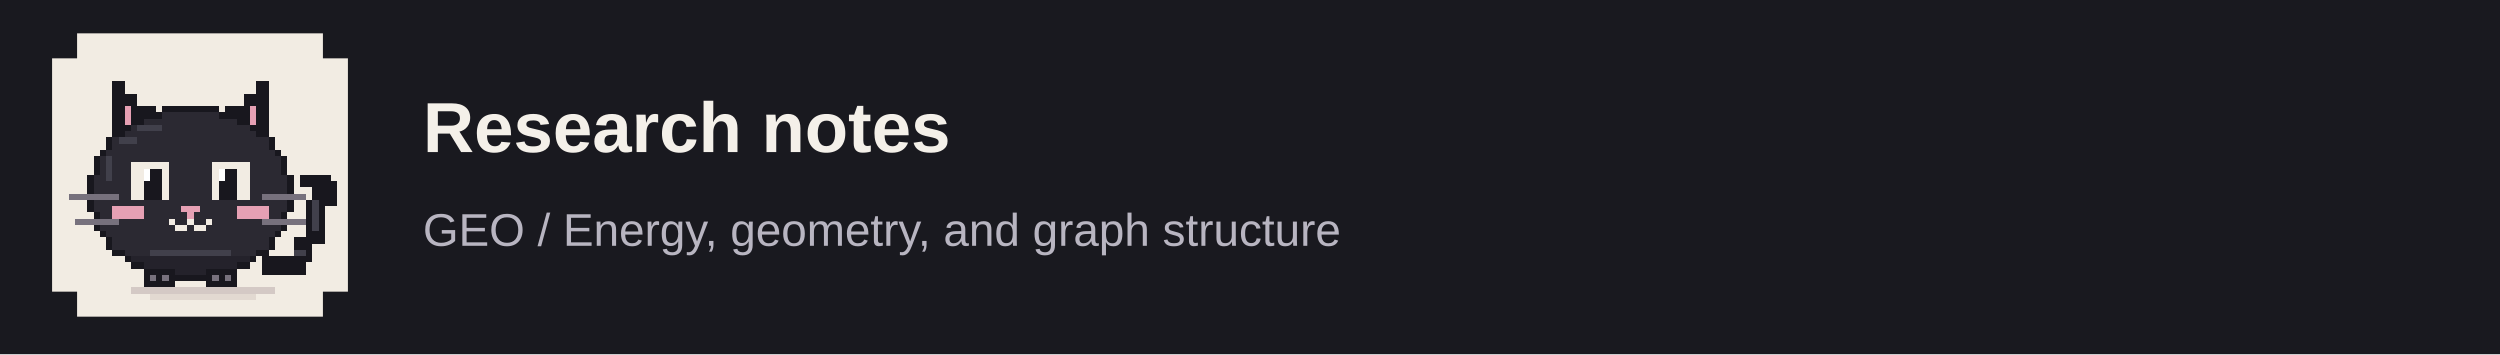
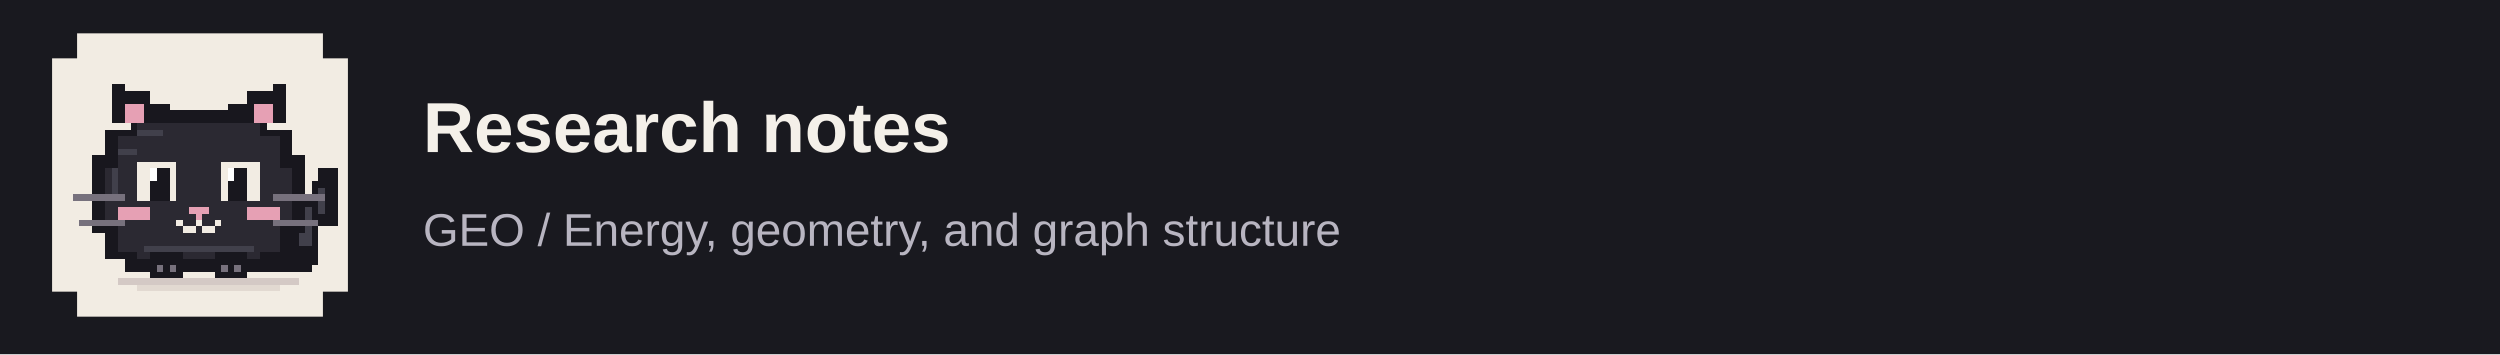
<svg xmlns="http://www.w3.org/2000/svg" width="1200" height="170" viewBox="0 0 1200 170" role="img">
  <rect x="0" y="0" width="1200" height="170" fill="#19191F" />
  <path d="M38 17H154V29H166V139H154V151H38V139H26V29H38Z" fill="#F2ECE3" stroke="#F2ECE3" stroke-width="2" />
-   <g transform="translate(33 24) scale(3)" shape-rendering="crispEdges">
-     <rect x="10" y="38" width="23" height="1" fill="#D4C9C5" />
-     <rect x="13" y="39" width="17" height="1" fill="#E2D9D1" />
-     <rect x="31" y="33" width="7" height="3" fill="#18171E" />
-     <rect x="36" y="30" width="3" height="4" fill="#18171E" />
-     <rect x="38" y="24" width="3" height="7" fill="#18171E" />
-     <rect x="39" y="21" width="4" height="4" fill="#18171E" />
-     <rect x="37" y="20" width="5" height="2" fill="#18171E" />
-     <rect x="39" y="24" width="1" height="5" fill="#41404B" />
-     <rect x="36" y="32" width="2" height="1" fill="#41404B" />
-     <rect x="7" y="5" width="2" height="8" fill="#18171E" />
-     <rect x="9" y="7" width="2" height="7" fill="#18171E" />
-     <rect x="11" y="9" width="3" height="6" fill="#18171E" />
-     <rect x="30" y="5" width="2" height="8" fill="#18171E" />
-     <rect x="28" y="7" width="2" height="7" fill="#18171E" />
-     <rect x="25" y="9" width="3" height="6" fill="#18171E" />
-     <rect x="9" y="9" width="1" height="4" fill="#E6A0B4" />
-     <rect x="10" y="11" width="2" height="3" fill="#E6A0B4" />
-     <rect x="29" y="9" width="1" height="4" fill="#E6A0B4" />
-     <rect x="27" y="11" width="2" height="3" fill="#E6A0B4" />
-     <rect x="15" y="9" width="9" height="1" fill="#18171E" />
-     <rect x="12" y="10" width="3" height="1" fill="#18171E" />
-     <rect x="15" y="10" width="9" height="1" fill="#2B2932" />
-     <rect x="24" y="10" width="3" height="1" fill="#18171E" />
-     <rect x="10" y="11" width="2" height="1" fill="#18171E" />
-     <rect x="12" y="11" width="15" height="1" fill="#2B2932" />
-     <rect x="27" y="11" width="2" height="1" fill="#18171E" />
-     <rect x="9" y="12" width="1" height="1" fill="#18171E" />
-     <rect x="10" y="12" width="19" height="1" fill="#2B2932" />
-     <rect x="29" y="12" width="1" height="1" fill="#18171E" />
-     <rect x="7" y="13" width="2" height="1" fill="#18171E" />
-     <rect x="9" y="13" width="21" height="1" fill="#2B2932" />
-     <rect x="30" y="13" width="2" height="1" fill="#18171E" />
-     <rect x="6" y="14" width="1" height="1" fill="#18171E" />
-     <rect x="7" y="14" width="25" height="1" fill="#2B2932" />
-     <rect x="32" y="14" width="1" height="1" fill="#18171E" />
-     <rect x="6" y="15" width="1" height="1" fill="#18171E" />
-     <rect x="7" y="15" width="25" height="1" fill="#2B2932" />
-     <rect x="32" y="15" width="1" height="1" fill="#18171E" />
-     <rect x="5" y="16" width="1" height="1" fill="#18171E" />
-     <rect x="6" y="16" width="27" height="1" fill="#2B2932" />
-     <rect x="33" y="16" width="1" height="1" fill="#18171E" />
-     <rect x="4" y="17" width="1" height="1" fill="#18171E" />
-     <rect x="5" y="17" width="29" height="1" fill="#2B2932" />
-     <rect x="34" y="17" width="1" height="1" fill="#18171E" />
-     <rect x="4" y="18" width="1" height="1" fill="#18171E" />
-     <rect x="5" y="18" width="29" height="1" fill="#2B2932" />
-     <rect x="34" y="18" width="1" height="1" fill="#18171E" />
-     <rect x="4" y="19" width="1" height="1" fill="#18171E" />
-     <rect x="5" y="19" width="29" height="1" fill="#2B2932" />
-     <rect x="34" y="19" width="1" height="1" fill="#18171E" />
-     <rect x="3" y="20" width="1" height="1" fill="#18171E" />
-     <rect x="4" y="20" width="31" height="1" fill="#2B2932" />
-     <rect x="35" y="20" width="1" height="1" fill="#18171E" />
-     <rect x="3" y="21" width="1" height="1" fill="#18171E" />
-     <rect x="4" y="21" width="31" height="1" fill="#2B2932" />
-     <rect x="35" y="21" width="1" height="1" fill="#18171E" />
-     <rect x="3" y="22" width="1" height="1" fill="#18171E" />
-     <rect x="4" y="22" width="31" height="1" fill="#2B2932" />
-     <rect x="35" y="22" width="1" height="1" fill="#18171E" />
-     <rect x="3" y="23" width="1" height="1" fill="#18171E" />
-     <rect x="4" y="23" width="31" height="1" fill="#2B2932" />
-     <rect x="35" y="23" width="1" height="1" fill="#18171E" />
-     <rect x="3" y="24" width="1" height="1" fill="#18171E" />
-     <rect x="4" y="24" width="31" height="1" fill="#2B2932" />
-     <rect x="35" y="24" width="1" height="1" fill="#18171E" />
-     <rect x="3" y="25" width="1" height="1" fill="#18171E" />
-     <rect x="4" y="25" width="31" height="1" fill="#2B2932" />
-     <rect x="35" y="25" width="1" height="1" fill="#18171E" />
-     <rect x="4" y="26" width="1" height="1" fill="#18171E" />
-     <rect x="5" y="26" width="29" height="1" fill="#2B2932" />
-     <rect x="34" y="26" width="1" height="1" fill="#18171E" />
-     <rect x="4" y="27" width="1" height="1" fill="#18171E" />
-     <rect x="5" y="27" width="29" height="1" fill="#2B2932" />
-     <rect x="34" y="27" width="1" height="1" fill="#18171E" />
-     <rect x="4" y="28" width="1" height="1" fill="#18171E" />
-     <rect x="5" y="28" width="29" height="1" fill="#2B2932" />
-     <rect x="34" y="28" width="1" height="1" fill="#18171E" />
-     <rect x="5" y="29" width="1" height="1" fill="#18171E" />
-     <rect x="6" y="29" width="27" height="1" fill="#2B2932" />
-     <rect x="33" y="29" width="1" height="1" fill="#18171E" />
-     <rect x="6" y="30" width="1" height="1" fill="#18171E" />
-     <rect x="7" y="30" width="25" height="1" fill="#2B2932" />
-     <rect x="32" y="30" width="1" height="1" fill="#18171E" />
-     <rect x="6" y="31" width="1" height="1" fill="#18171E" />
-     <rect x="7" y="31" width="25" height="1" fill="#2B2932" />
-     <rect x="32" y="31" width="1" height="1" fill="#18171E" />
-     <rect x="7" y="32" width="2" height="1" fill="#18171E" />
-     <rect x="9" y="32" width="21" height="1" fill="#2B2932" />
-     <rect x="30" y="32" width="2" height="1" fill="#18171E" />
-     <rect x="9" y="33" width="1" height="1" fill="#18171E" />
-     <rect x="10" y="33" width="19" height="1" fill="#24222B" />
-     <rect x="29" y="33" width="1" height="1" fill="#18171E" />
-     <rect x="10" y="34" width="2" height="1" fill="#18171E" />
-     <rect x="12" y="34" width="15" height="1" fill="#24222B" />
-     <rect x="27" y="34" width="2" height="1" fill="#18171E" />
-     <rect x="12" y="35" width="3" height="1" fill="#18171E" />
-     <rect x="15" y="35" width="9" height="1" fill="#24222B" />
-     <rect x="24" y="35" width="3" height="1" fill="#18171E" />
-     <rect x="15" y="36" width="9" height="1" fill="#18171E" />
-     <rect x="11" y="12" width="4" height="1" fill="#41404B" />
-     <rect x="8" y="14" width="3" height="1" fill="#41404B" />
-     <rect x="6" y="17" width="1" height="4" fill="#41404B" />
-     <rect x="10" y="18" width="6" height="6" fill="#F2ECE3" />
-     <rect x="23" y="18" width="6" height="6" fill="#F2ECE3" />
-     <rect x="12" y="19" width="3" height="5" fill="#18171E" />
-     <rect x="24" y="19" width="3" height="5" fill="#18171E" />
-     <rect x="12" y="19" width="1" height="2" fill="#FFFFFF" />
-     <rect x="24" y="19" width="1" height="2" fill="#FFFFFF" />
-     <rect x="7" y="25" width="5" height="2" fill="#E6A0B4" />
-     <rect x="27" y="25" width="5" height="2" fill="#E6A0B4" />
-     <rect x="18" y="25" width="3" height="1" fill="#E6A0B4" />
-     <rect x="19" y="26" width="1" height="1" fill="#E6A0B4" />
-     <rect x="16" y="27" width="1" height="1" fill="#F2ECE3" />
-     <rect x="22" y="27" width="1" height="1" fill="#F2ECE3" />
-     <rect x="17" y="28" width="2" height="1" fill="#F2ECE3" />
-     <rect x="20" y="28" width="2" height="1" fill="#F2ECE3" />
-     <rect x="19" y="27" width="1" height="1" fill="#F2ECE3" />
-     <rect x="0" y="23" width="8" height="1" fill="#77717D" />
-     <rect x="1" y="27" width="7" height="1" fill="#77717D" />
-     <rect x="31" y="23" width="7" height="1" fill="#77717D" />
-     <rect x="31" y="27" width="7" height="1" fill="#77717D" />
-     <rect x="13" y="32" width="13" height="1" fill="#41404B" />
-     <rect x="12" y="35" width="5" height="3" fill="#18171E" />
-     <rect x="22" y="35" width="5" height="3" fill="#18171E" />
-     <rect x="13" y="36" width="1" height="1" fill="#77717D" />
-     <rect x="15" y="36" width="1" height="1" fill="#77717D" />
-     <rect x="23" y="36" width="1" height="1" fill="#77717D" />
-     <rect x="25" y="36" width="1" height="1" fill="#77717D" />
+   <g transform="translate(35 25) scale(3.1)" shape-rendering="crispEdges">
+     <rect x="7" y="35" width="28" height="1" fill="#D4C9C5" />
+     <rect x="10" y="36" width="22" height="1" fill="#E2D9D1" />
+     <rect x="33" y="23" width="5" height="8" fill="#18171E" />
+     <rect x="37" y="20" width="4" height="7" fill="#18171E" />
+     <rect x="38" y="18" width="3" height="3" fill="#18171E" />
+     <rect x="35" y="28" width="3" height="5" fill="#18171E" />
+     <rect x="31" y="31" width="6" height="3" fill="#18171E" />
+     <rect x="35" y="24" width="2" height="6" fill="#41404B" />
+     <rect x="38" y="21" width="1" height="4" fill="#41404B" />
+     <rect x="6" y="5" width="2" height="6" fill="#18171E" />
+     <rect x="8" y="6" width="2" height="5" fill="#18171E" />
+     <rect x="10" y="6" width="2" height="6" fill="#18171E" />
+     <rect x="12" y="8" width="3" height="4" fill="#18171E" />
+     <rect x="31" y="5" width="2" height="6" fill="#18171E" />
+     <rect x="29" y="6" width="2" height="5" fill="#18171E" />
+     <rect x="27" y="6" width="2" height="6" fill="#18171E" />
+     <rect x="24" y="8" width="3" height="4" fill="#18171E" />
+     <rect x="9" y="9" width="21" height="4" fill="#18171E" />
+     <rect x="5" y="12" width="29" height="4" fill="#18171E" />
+     <rect x="3" y="16" width="33" height="12" fill="#18171E" />
+     <rect x="5" y="28" width="29" height="4" fill="#18171E" />
+     <rect x="8" y="32" width="23" height="2" fill="#18171E" />
+     <rect x="8" y="8" width="1" height="3" fill="#E6A0B4" />
+     <rect x="9" y="8" width="2" height="3" fill="#E6A0B4" />
+     <rect x="30" y="8" width="1" height="3" fill="#E6A0B4" />
+     <rect x="28" y="8" width="2" height="3" fill="#E6A0B4" />
+     <rect x="10" y="11" width="19" height="3" fill="#2B2932" />
+     <rect x="7" y="13" width="25" height="5" fill="#2B2932" />
+     <rect x="5" y="18" width="29" height="9" fill="#2B2932" />
+     <rect x="7" y="27" width="25" height="4" fill="#2B2932" />
+     <rect x="10" y="31" width="19" height="1" fill="#2B2932" />
+     <rect x="10" y="12" width="4" height="1" fill="#41404B" />
+     <rect x="7" y="15" width="3" height="1" fill="#41404B" />
+     <rect x="6" y="18" width="1" height="5" fill="#41404B" />
+     <rect x="10" y="17" width="6" height="6" fill="#F2ECE3" />
+     <rect x="23" y="17" width="6" height="6" fill="#F2ECE3" />
+     <rect x="12" y="18" width="3" height="5" fill="#18171E" />
+     <rect x="24" y="18" width="3" height="5" fill="#18171E" />
+     <rect x="12" y="18" width="1" height="2" fill="#FFFFFF" />
+     <rect x="24" y="18" width="1" height="2" fill="#FFFFFF" />
+     <rect x="7" y="24" width="5" height="2" fill="#E6A0B4" />
+     <rect x="27" y="24" width="5" height="2" fill="#E6A0B4" />
+     <rect x="18" y="24" width="3" height="1" fill="#E6A0B4" />
+     <rect x="19" y="25" width="1" height="1" fill="#E6A0B4" />
+     <rect x="16" y="26" width="1" height="1" fill="#F2ECE3" />
+     <rect x="22" y="26" width="1" height="1" fill="#F2ECE3" />
+     <rect x="17" y="27" width="2" height="1" fill="#F2ECE3" />
+     <rect x="20" y="27" width="2" height="1" fill="#F2ECE3" />
+     <rect x="19" y="26" width="1" height="1" fill="#F2ECE3" />
+     <rect x="0" y="22" width="8" height="1" fill="#77717D" />
+     <rect x="1" y="26" width="7" height="1" fill="#77717D" />
+     <rect x="31" y="22" width="8" height="1" fill="#77717D" />
+     <rect x="31" y="26" width="7" height="1" fill="#77717D" />
+     <rect x="11" y="30" width="17" height="1" fill="#41404B" />
+     <rect x="12" y="31" width="5" height="4" fill="#18171E" />
+     <rect x="22" y="31" width="5" height="4" fill="#18171E" />
+     <rect x="13" y="33" width="1" height="1" fill="#77717D" />
+     <rect x="15" y="33" width="1" height="1" fill="#77717D" />
+     <rect x="23" y="33" width="1" height="1" fill="#77717D" />
+     <rect x="25" y="33" width="1" height="1" fill="#77717D" />
  </g>
  <text x="203" y="73" font-family="Verdana,Arial,sans-serif" font-size="34" font-weight="700" text-anchor="start" fill="#F4F0E9">Research notes</text>
  <text x="203" y="118" font-family="Verdana,Arial,sans-serif" font-size="22" font-weight="400" text-anchor="start" fill="#B8B5C1">GEO / Energy, geometry, and graph structure</text>
</svg>
